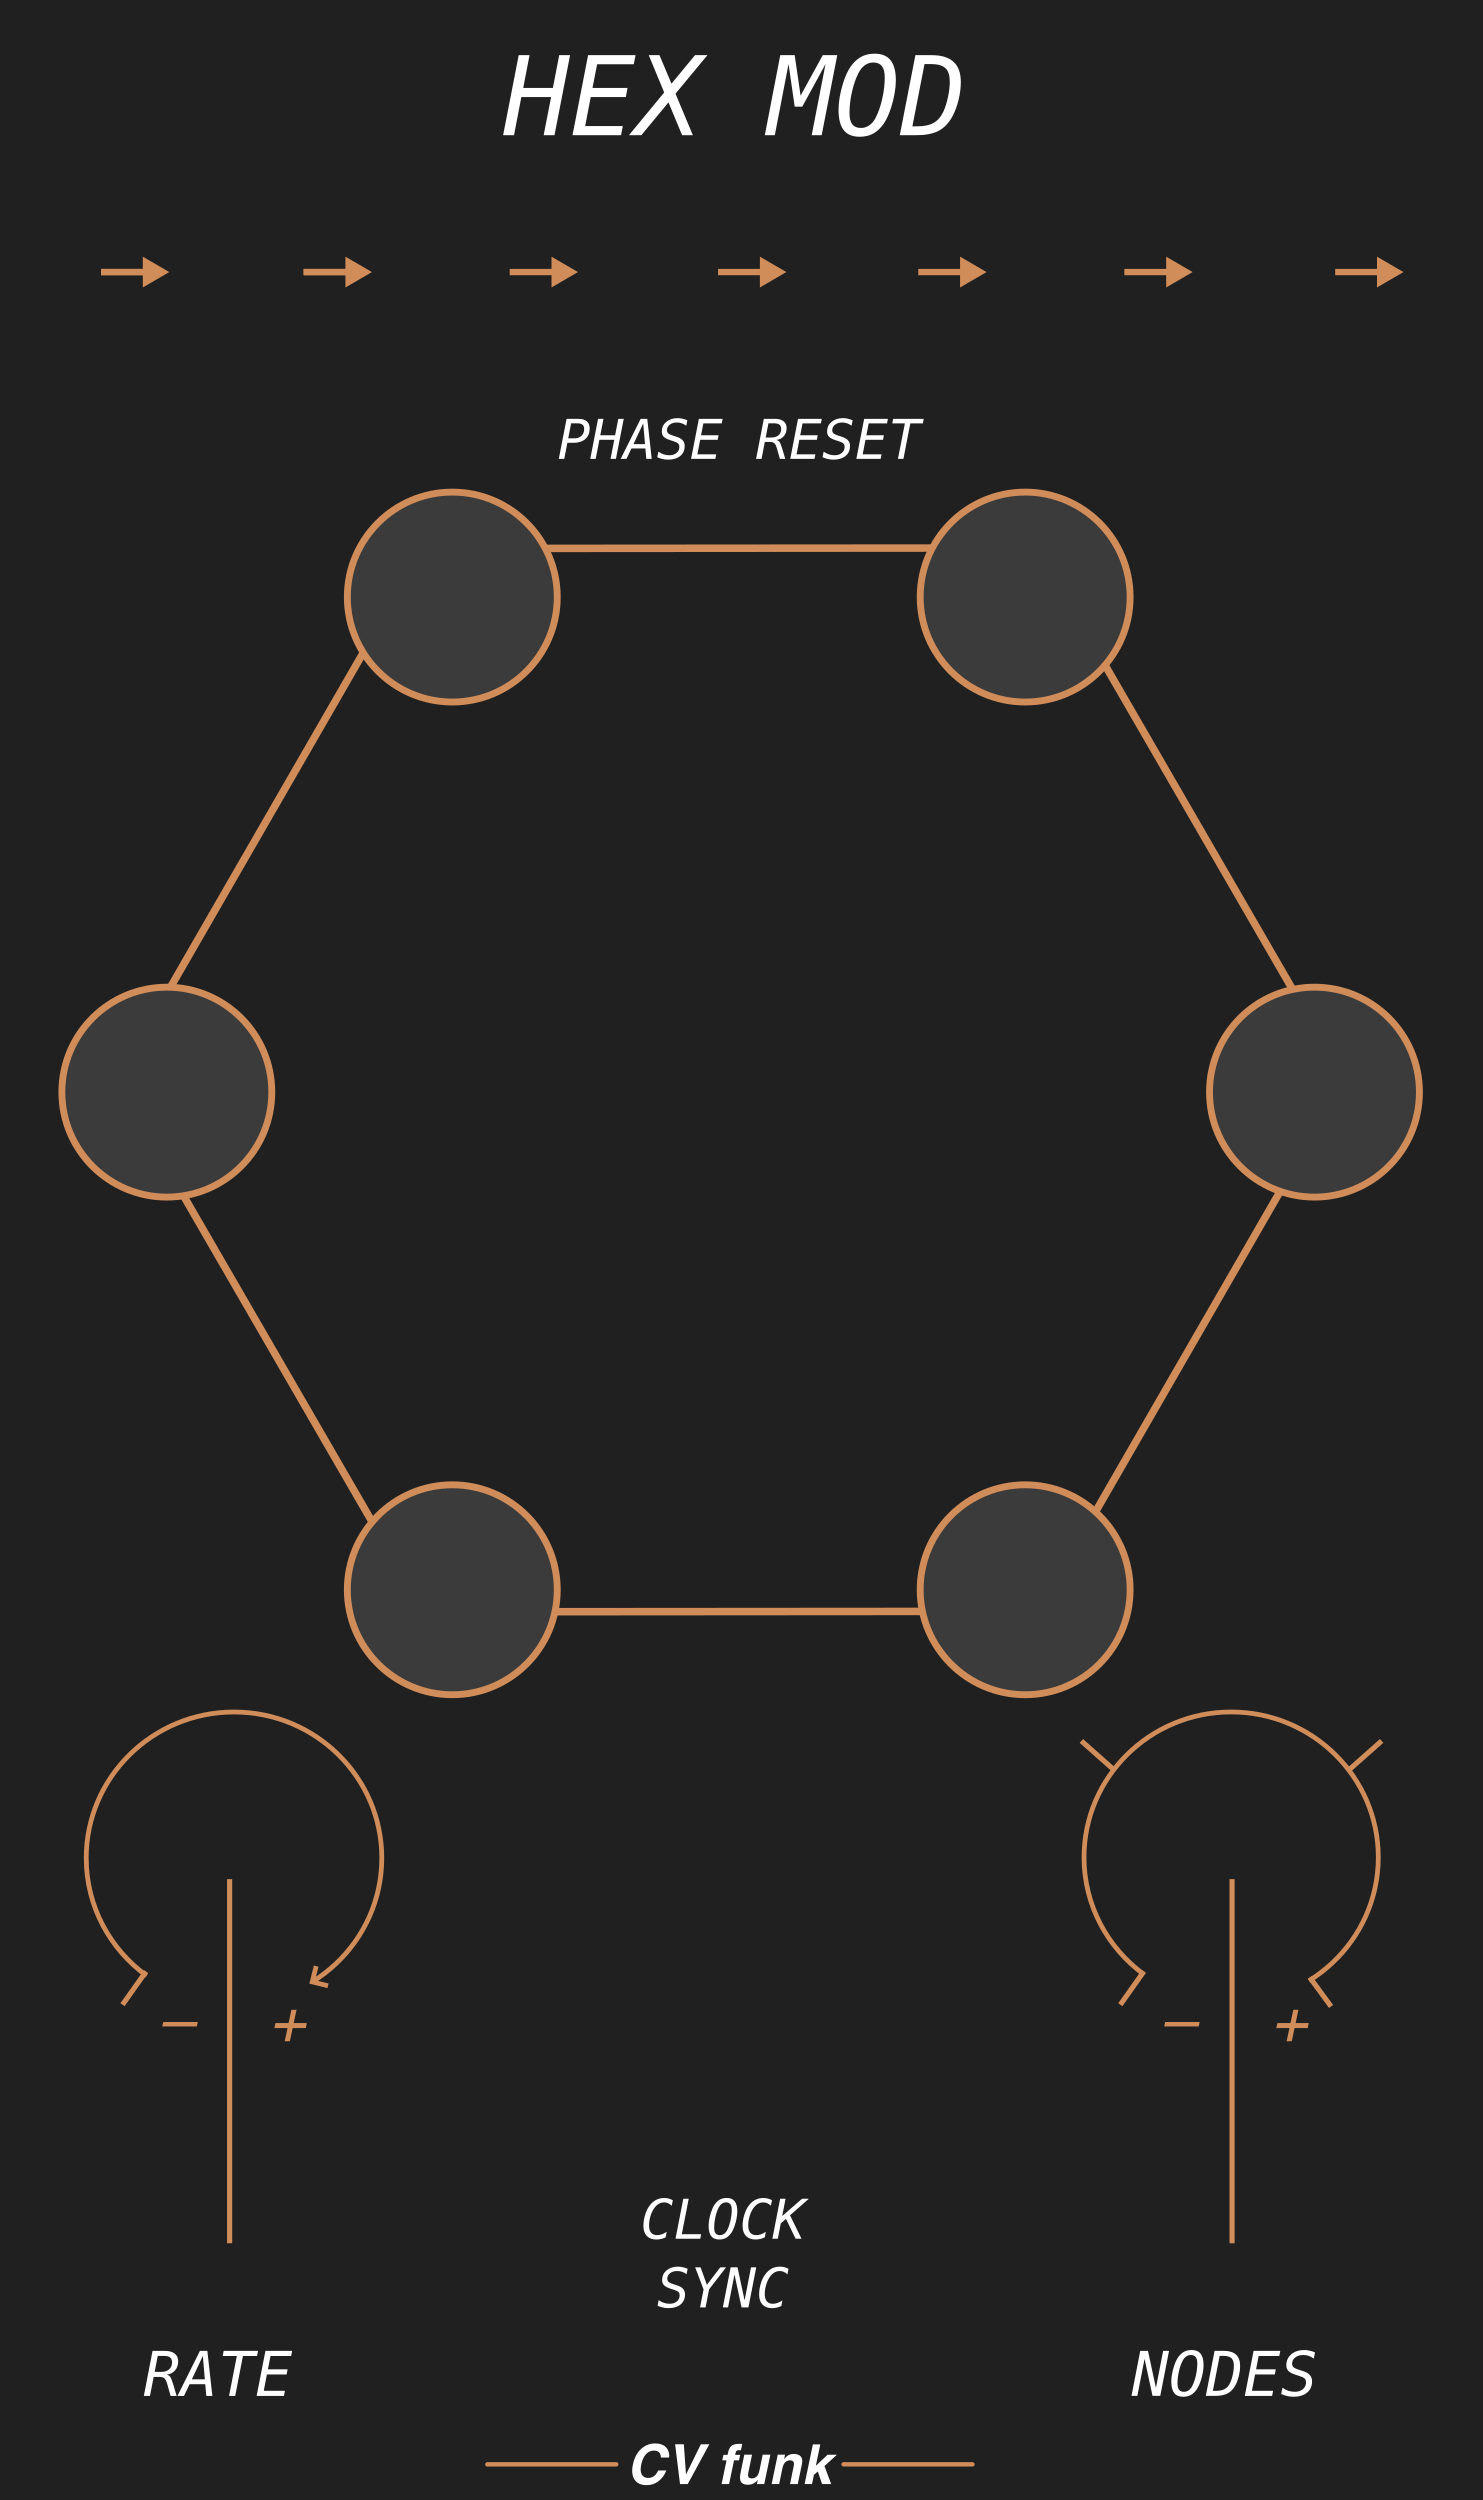
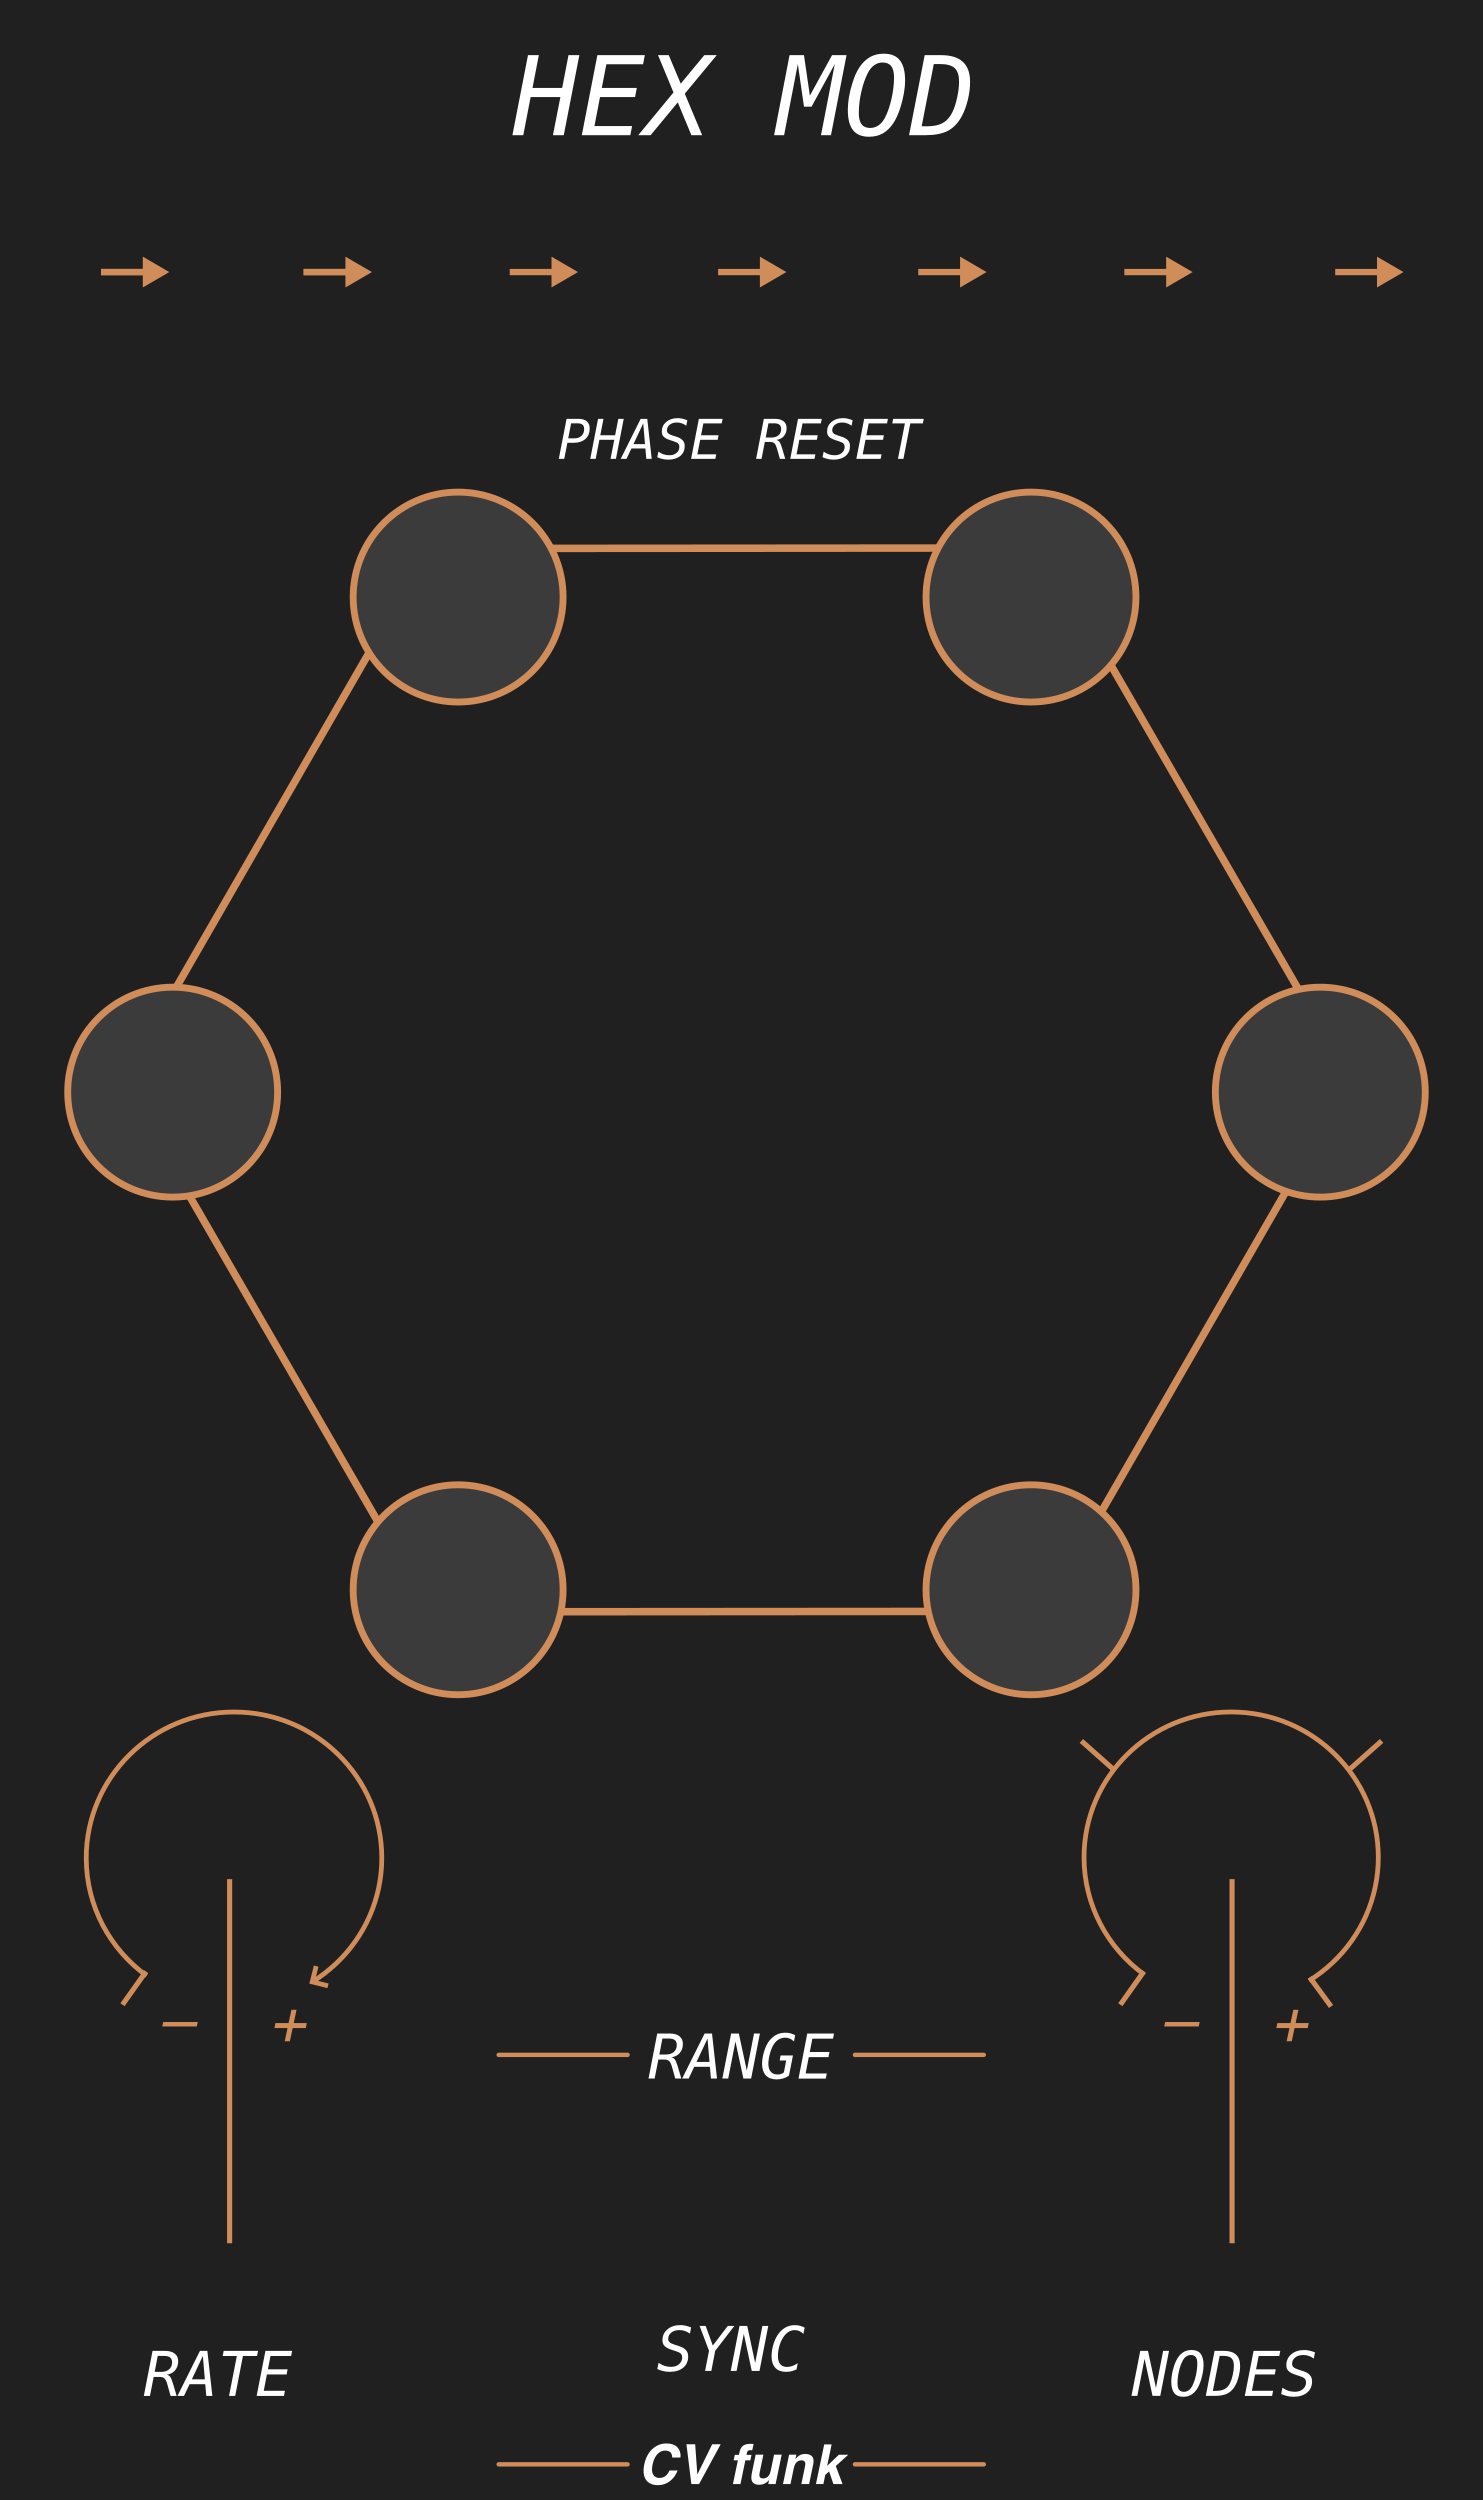
<svg xmlns="http://www.w3.org/2000/svg" width="76.2mm" height="128.5mm" viewBox="0 0 76.2 128.5" version="1.1" id="svg8" xml:space="preserve">
  <defs id="defs2" />
  <g id="g1">
    <rect id="rect1" x="-0.167" y="-0.389" width="77.002" height="129.943" style="clip-rule:evenodd;display:inline;fill:#202020;fill-rule:evenodd;stroke-width:0.433;stroke-linejoin:round;stroke-miterlimit:1.5" />
-     <path id="path128" d="m 34.332,125.934 c 0.06,0.127 0.079,0.254 0.058,0.382 h -0.419 c -0.006,-0.098 -0.026,-0.172 -0.058,-0.222 -0.057,-0.089 -0.161,-0.134 -0.311,-0.134 -0.152,0 -0.286,0.063 -0.4,0.188 -0.114,0.125 -0.195,0.303 -0.243,0.532 -0.048,0.23 -0.038,0.401 0.032,0.516 0.069,0.114 0.175,0.171 0.318,0.171 0.147,0 0.27,-0.049 0.368,-0.147 0.054,-0.052 0.105,-0.132 0.155,-0.237 h 0.415 c -0.083,0.223 -0.213,0.405 -0.391,0.545 -0.178,0.139 -0.384,0.209 -0.618,0.209 -0.289,0 -0.496,-0.094 -0.622,-0.283 -0.125,-0.19 -0.153,-0.45 -0.084,-0.781 0.074,-0.357 0.225,-0.633 0.453,-0.826 0.199,-0.168 0.424,-0.253 0.676,-0.253 0.338,0 0.561,0.113 0.67,0.339 z" style="clip-rule:evenodd;fill:#ffffff;fill-rule:nonzero;stroke-width:0.356;stroke-linejoin:round;stroke-miterlimit:1.5" />
-     <path id="path129" d="m 35.26,127.189 0.764,-1.554 h 0.436 l -1.111,2.047 h -0.396 l -0.252,-2.047 h 0.448 z" style="clip-rule:evenodd;fill:#ffffff;fill-rule:nonzero;stroke-width:0.356;stroke-linejoin:round;stroke-miterlimit:1.5" />
-     <path id="path130" d="m 38.043,126.181 -0.059,0.279 h -0.254 l -0.254,1.22 h -0.386 l 0.254,-1.22 H 37.127 l 0.058,-0.279 h 0.213 l 0.02,-0.097 c 0.034,-0.162 0.084,-0.274 0.15,-0.335 0.076,-0.09 0.22,-0.136 0.436,-0.136 0.025,0 0.047,7.1e-4 0.066,0.002 0.02,0.001 0.047,0.004 0.081,0.006 l -0.068,0.323 c -0.021,-0.003 -0.057,-0.005 -0.108,-0.006 -0.051,-10e-4 -0.089,0.01 -0.114,0.035 -0.025,0.025 -0.04,0.052 -0.046,0.081 -0.006,0.03 -0.015,0.072 -0.027,0.128 z" style="clip-rule:evenodd;fill:#ffffff;fill-rule:nonzero;stroke-width:0.356;stroke-linejoin:round;stroke-miterlimit:1.5" />
-     <path id="path131" d="m 38.95,127.468 c -0.004,0.005 -0.016,0.018 -0.036,0.042 -0.019,0.023 -0.04,0.043 -0.064,0.061 -0.073,0.056 -0.14,0.093 -0.201,0.114 -0.061,0.02 -0.13,0.031 -0.206,0.031 -0.219,0 -0.351,-0.08 -0.393,-0.241 -0.024,-0.089 -0.017,-0.22 0.019,-0.393 l 0.189,-0.913 h 0.397 l -0.189,0.913 c -0.018,0.086 -0.022,0.151 -0.011,0.194 0.019,0.077 0.081,0.115 0.184,0.115 0.133,0 0.235,-0.055 0.307,-0.164 0.038,-0.059 0.067,-0.137 0.087,-0.234 l 0.171,-0.824 h 0.393 l -0.315,1.513 h -0.377 z" style="clip-rule:evenodd;fill:#ffffff;fill-rule:nonzero;stroke-width:0.356;stroke-linejoin:round;stroke-miterlimit:1.5" />
-     <path id="path132" d="m 40.796,126.761 c 0.017,-0.08 0.02,-0.141 0.007,-0.183 -0.022,-0.078 -0.086,-0.117 -0.193,-0.117 -0.132,0 -0.234,0.057 -0.306,0.171 -0.038,0.06 -0.067,0.137 -0.086,0.231 l -0.17,0.819 h -0.386 l 0.314,-1.511 h 0.375 l -0.046,0.221 c 0.066,-0.077 0.125,-0.134 0.177,-0.168 0.092,-0.061 0.2,-0.091 0.322,-0.091 0.154,0 0.27,0.041 0.351,0.123 0.08,0.082 0.101,0.218 0.062,0.407 l -0.212,1.019 h -0.398 z" style="clip-rule:evenodd;fill:#ffffff;fill-rule:nonzero;stroke-width:0.356;stroke-linejoin:round;stroke-miterlimit:1.5" />
-     <path id="path133" d="m 41.836,127.205 -0.098,0.476 h -0.381 l 0.425,-2.04 h 0.381 l -0.23,1.103 0.602,-0.57 h 0.481 l -0.64,0.58 0.347,0.927 h -0.468 l -0.22,-0.647 z" style="clip-rule:evenodd;fill:#ffffff;fill-rule:nonzero;stroke-width:0.356;stroke-linejoin:round;stroke-miterlimit:1.5" />
-     <path id="path134" d="m 25.051,126.667 h 6.622" style="clip-rule:evenodd;fill:none;fill-rule:evenodd;stroke:#d08c59;stroke-width:0.228px;stroke-linecap:round;stroke-linejoin:round;stroke-miterlimit:1.5" />
-     <path id="path135" d="m 43.361,126.667 h 6.622" style="clip-rule:evenodd;fill:none;fill-rule:evenodd;stroke:#d08c59;stroke-width:0.228px;stroke-linecap:round;stroke-linejoin:round;stroke-miterlimit:1.5" />
-     <path style="font-style:italic;font-size:5.644px;font-family:Menlo;-inkscape-font-specification:'Menlo Italic';fill:#ffffff;stroke:none;stroke-width:0.353" d="m 26.662,2.834 h 0.557 l -0.325,1.687 h 1.524 l 0.325,-1.687 h 0.559 L 28.5,6.949 H 27.944 L 28.327,4.989 H 26.797 L 26.42,6.949 H 25.86 Z m 3.566,0 h 2.439 l -0.091,0.469 H 30.692 l -0.237,1.218 h 1.8 l -0.088,0.469 H 30.364 L 30.077,6.48 h 1.935 l -0.091,0.469 h -2.494 z m 3.117,0 h 0.551 l 0.617,1.466 1.213,-1.466 h 0.637 l -1.643,1.982 0.893,2.133 H 35.06 L 34.36,5.262 32.965,6.949 h -0.637 l 1.811,-2.197 z m 6.761,0 h 0.741 l 0.303,2.084 1.141,-2.084 h 0.744 L 42.234,6.949 h -0.513 L 42.432,3.292 41.236,5.483 H 40.848 L 40.531,3.292 39.825,6.949 h -0.513 z m 4.151,3.743 q 0.234,0 0.433,-0.141 0.198,-0.141 0.328,-0.402 0.204,-0.4 0.331,-0.967 0.127,-0.568 0.127,-1.091 0,-0.391 -0.146,-0.576 -0.143,-0.187 -0.446,-0.187 -0.234,0 -0.43,0.141 Q 44.257,3.493 44.127,3.755 43.918,4.16 43.791,4.722 43.664,5.284 43.664,5.808 q 0,0.394 0.143,0.582 0.146,0.187 0.449,0.187 z m 1.789,-2.439 q 0,0.303 -0.063,0.659 -0.061,0.356 -0.179,0.73 -0.08,0.254 -0.174,0.455 -0.091,0.201 -0.198,0.364 -0.243,0.35 -0.543,0.518 -0.3,0.165 -0.7,0.165 -0.554,0 -0.821,-0.339 -0.267,-0.339 -0.267,-1.045 0,-0.306 0.058,-0.656 0.061,-0.353 0.179,-0.728 0.08,-0.254 0.171,-0.455 0.094,-0.201 0.201,-0.364 0.243,-0.35 0.543,-0.515 0.3,-0.168 0.7,-0.168 0.557,0 0.824,0.339 0.27,0.336 0.27,1.039 z m 1.119,2.354 q 0.51,0 0.819,-0.171 0.309,-0.174 0.496,-0.562 0.149,-0.317 0.243,-0.755 0.096,-0.441 0.096,-0.808 0,-0.485 -0.226,-0.695 Q 48.366,3.292 47.834,3.292 h -0.314 l -0.623,3.2 z m 0.722,-3.657 q 0.752,0 1.124,0.342 0.375,0.342 0.375,1.036 0,0.446 -0.116,0.921 -0.116,0.474 -0.311,0.841 -0.287,0.526 -0.717,0.752 -0.427,0.223 -1.158,0.223 h -0.835 l 0.802,-4.115 z" id="text1" aria-label="HEX MOD" />
-     <path style="opacity:1;fill:#000000;fill-opacity:0;stroke:#d08c59;stroke-width:0.353;stroke-opacity:1" id="path1" d="M 17.109,1.711 31.49,26.665 17.069,51.596 -11.732,51.573 -26.113,26.619 -11.692,1.688 Z" transform="matrix(1.095652,0,0,-1.095652,34.61349,84.69747)" />
+     <path id="path128" d="m 34.915,125.934 c 0.06,0.127 0.079,0.254 0.058,0.382 h -0.419 c -0.006,-0.098 -0.026,-0.172 -0.058,-0.222 -0.057,-0.089 -0.161,-0.134 -0.311,-0.134 -0.152,0 -0.286,0.063 -0.4,0.188 -0.114,0.125 -0.195,0.303 -0.243,0.532 -0.048,0.23 -0.038,0.401 0.032,0.516 0.069,0.114 0.175,0.171 0.318,0.171 0.147,0 0.27,-0.049 0.368,-0.147 0.054,-0.052 0.105,-0.132 0.155,-0.237 h 0.415 c -0.083,0.223 -0.213,0.405 -0.391,0.545 -0.178,0.139 -0.384,0.209 -0.618,0.209 -0.289,0 -0.496,-0.094 -0.622,-0.283 -0.125,-0.19 -0.153,-0.45 -0.084,-0.781 0.074,-0.357 0.225,-0.633 0.453,-0.826 0.199,-0.168 0.424,-0.253 0.676,-0.253 0.338,0 0.561,0.113 0.67,0.339 z" style="clip-rule:evenodd;fill:#ffffff;fill-rule:nonzero;stroke-width:0.356;stroke-linejoin:round;stroke-miterlimit:1.5" />
+     <path id="path129" d="m 35.843,127.189 0.764,-1.554 h 0.436 l -1.111,2.047 h -0.396 l -0.252,-2.047 h 0.448 z" style="clip-rule:evenodd;fill:#ffffff;fill-rule:nonzero;stroke-width:0.356;stroke-linejoin:round;stroke-miterlimit:1.5" />
+     <path id="path130" d="m 38.626,126.181 -0.059,0.279 h -0.254 l -0.254,1.22 h -0.386 l 0.254,-1.22 h -0.217 l 0.058,-0.279 h 0.213 l 0.02,-0.097 c 0.034,-0.162 0.084,-0.274 0.15,-0.335 0.076,-0.09 0.22,-0.136 0.436,-0.136 0.025,0 0.047,7.1e-4 0.066,0.002 0.02,0.001 0.047,0.004 0.081,0.006 l -0.068,0.323 c -0.021,-0.003 -0.057,-0.005 -0.108,-0.006 -0.051,-10e-4 -0.089,0.01 -0.114,0.035 -0.025,0.025 -0.04,0.052 -0.046,0.081 -0.006,0.03 -0.015,0.072 -0.027,0.128 z" style="clip-rule:evenodd;fill:#ffffff;fill-rule:nonzero;stroke-width:0.356;stroke-linejoin:round;stroke-miterlimit:1.5" />
+     <path id="path131" d="m 39.533,127.468 c -0.004,0.005 -0.016,0.018 -0.036,0.042 -0.019,0.023 -0.04,0.043 -0.064,0.061 -0.073,0.056 -0.14,0.093 -0.201,0.114 -0.061,0.02 -0.13,0.031 -0.206,0.031 -0.219,0 -0.351,-0.08 -0.393,-0.241 -0.024,-0.089 -0.017,-0.22 0.019,-0.393 l 0.189,-0.913 h 0.397 l -0.189,0.913 c -0.018,0.086 -0.022,0.151 -0.011,0.194 0.019,0.077 0.081,0.115 0.184,0.115 0.133,0 0.235,-0.055 0.307,-0.164 0.038,-0.059 0.067,-0.137 0.087,-0.234 l 0.171,-0.824 h 0.393 l -0.315,1.513 h -0.377 z" style="clip-rule:evenodd;fill:#ffffff;fill-rule:nonzero;stroke-width:0.356;stroke-linejoin:round;stroke-miterlimit:1.5" />
+     <path id="path132" d="m 41.379,126.761 c 0.017,-0.08 0.02,-0.141 0.007,-0.183 -0.022,-0.078 -0.086,-0.117 -0.193,-0.117 -0.132,0 -0.234,0.057 -0.306,0.171 -0.038,0.06 -0.067,0.137 -0.086,0.231 l -0.17,0.819 h -0.386 l 0.314,-1.511 h 0.375 l -0.046,0.221 c 0.066,-0.077 0.125,-0.134 0.177,-0.168 0.092,-0.061 0.2,-0.091 0.322,-0.091 0.154,0 0.27,0.041 0.351,0.123 0.08,0.082 0.101,0.218 0.062,0.407 l -0.212,1.019 h -0.398 z" style="clip-rule:evenodd;fill:#ffffff;fill-rule:nonzero;stroke-width:0.356;stroke-linejoin:round;stroke-miterlimit:1.5" />
+     <path id="path133" d="m 42.419,127.205 -0.098,0.476 h -0.381 l 0.425,-2.04 h 0.381 l -0.23,1.103 0.602,-0.57 h 0.481 l -0.64,0.58 0.347,0.927 H 42.837 l -0.22,-0.647 z" style="clip-rule:evenodd;fill:#ffffff;fill-rule:nonzero;stroke-width:0.356;stroke-linejoin:round;stroke-miterlimit:1.5" />
+     <path id="path134" d="m 25.634,126.667 h 6.622" style="clip-rule:evenodd;fill:none;fill-rule:evenodd;stroke:#d08c59;stroke-width:0.228px;stroke-linecap:round;stroke-linejoin:round;stroke-miterlimit:1.5" />
+     <path id="path135" d="m 43.944,126.667 h 6.622" style="clip-rule:evenodd;fill:none;fill-rule:evenodd;stroke:#d08c59;stroke-width:0.228px;stroke-linecap:round;stroke-linejoin:round;stroke-miterlimit:1.5" />
+     <path style="font-style:italic;font-size:5.644px;font-family:Menlo;-inkscape-font-specification:'Menlo Italic';fill:#ffffff;stroke:none;stroke-width:0.353" d="m 27.139,2.834 h 0.557 L 27.371,4.521 H 28.895 L 29.22,2.834 H 29.779 L 28.977,6.949 H 28.421 L 28.804,4.989 H 27.274 L 26.897,6.949 h -0.559 z m 3.566,0 h 2.439 l -0.091,0.469 H 31.168 L 30.931,4.521 h 1.8 l -0.088,0.469 h -1.802 l -0.287,1.491 h 1.935 l -0.091,0.469 h -2.494 z m 3.117,0 h 0.551 l 0.617,1.466 1.213,-1.466 h 0.637 L 35.198,4.816 36.091,6.949 H 35.537 L 34.837,5.262 33.442,6.949 H 32.806 l 1.811,-2.197 z m 6.761,0 h 0.741 l 0.303,2.084 1.141,-2.084 h 0.744 L 42.711,6.949 h -0.513 L 42.909,3.292 41.713,5.483 H 41.325 L 41.008,3.292 40.302,6.949 h -0.513 z m 4.151,3.743 q 0.234,0 0.433,-0.141 0.198,-0.141 0.328,-0.402 0.204,-0.4 0.331,-0.967 0.127,-0.568 0.127,-1.091 0,-0.391 -0.146,-0.576 -0.143,-0.187 -0.446,-0.187 -0.234,0 -0.43,0.141 -0.196,0.141 -0.325,0.402 -0.209,0.405 -0.336,0.967 -0.127,0.562 -0.127,1.086 0,0.394 0.143,0.582 0.146,0.187 0.449,0.187 z m 1.789,-2.439 q 0,0.303 -0.063,0.659 -0.061,0.356 -0.179,0.73 -0.08,0.254 -0.174,0.455 -0.091,0.201 -0.198,0.364 -0.243,0.35 -0.543,0.518 -0.3,0.165 -0.7,0.165 -0.554,0 -0.821,-0.339 -0.267,-0.339 -0.267,-1.045 0,-0.306 0.058,-0.656 0.061,-0.353 0.179,-0.728 Q 43.893,4.008 43.984,3.807 44.078,3.606 44.185,3.443 44.428,3.093 44.728,2.928 45.029,2.76 45.428,2.76 q 0.557,0 0.824,0.339 0.27,0.336 0.27,1.039 z m 1.119,2.354 q 0.51,0 0.819,-0.171 0.309,-0.174 0.496,-0.562 0.149,-0.317 0.243,-0.755 0.096,-0.441 0.096,-0.808 0,-0.485 -0.226,-0.695 -0.226,-0.209 -0.758,-0.209 H 47.997 L 47.374,6.491 Z M 48.364,2.834 q 0.752,0 1.124,0.342 0.375,0.342 0.375,1.036 0,0.446 -0.116,0.921 -0.116,0.474 -0.311,0.841 -0.287,0.526 -0.717,0.752 -0.427,0.223 -1.158,0.223 h -0.835 L 47.529,2.834 Z" id="text1" aria-label="HEX MOD" />
+     <path style="opacity:1;fill:#000000;fill-opacity:0;stroke:#d08c59;stroke-width:0.353;stroke-opacity:1" id="path1" d="M 17.109,1.711 31.49,26.665 17.069,51.596 -11.732,51.573 -26.113,26.619 -11.692,1.688 Z" transform="matrix(1.095652,0,0,-1.095652,34.9134,84.69747)" />
    <path d="m 17.755,13.192 1.362,0.792 -1.362,0.792 z" style="clip-rule:evenodd;fill:#d08c59;fill-rule:evenodd;stroke-width:0.326;stroke-linecap:square;stroke-linejoin:round;stroke-miterlimit:1.5" id="path46" />
    <path d="m 15.769,13.984 h 2.258" style="clip-rule:evenodd;fill:none;fill-rule:evenodd;stroke:#d08c59;stroke-width:0.326px;stroke-linecap:square;stroke-linejoin:miter;stroke-miterlimit:1.5" id="path47" />
    <path d="m 28.347,13.192 1.362,0.792 -1.362,0.792 z" style="clip-rule:evenodd;fill:#d08c59;fill-rule:evenodd;stroke-width:0.326;stroke-linecap:square;stroke-linejoin:round;stroke-miterlimit:1.5" id="path48" />
    <path d="m 26.362,13.984 h 2.258" style="clip-rule:evenodd;fill:none;fill-rule:evenodd;stroke:#d08c59;stroke-width:0.326px;stroke-linecap:square;stroke-linejoin:miter;stroke-miterlimit:1.5" id="path49" />
    <path d="m 39.058,13.192 1.362,0.792 -1.362,0.792 z" style="clip-rule:evenodd;fill:#d08c59;fill-rule:evenodd;stroke-width:0.326;stroke-linecap:square;stroke-linejoin:round;stroke-miterlimit:1.5" id="path50" />
    <path d="m 37.072,13.984 h 2.258" style="clip-rule:evenodd;fill:none;fill-rule:evenodd;stroke:#d08c59;stroke-width:0.326px;stroke-linecap:square;stroke-linejoin:miter;stroke-miterlimit:1.5" id="path51" />
    <path d="m 49.348,13.192 1.362,0.792 -1.362,0.792 z" style="clip-rule:evenodd;fill:#d08c59;fill-rule:evenodd;stroke-width:0.326;stroke-linecap:square;stroke-linejoin:round;stroke-miterlimit:1.5" id="path52" />
    <path d="m 47.362,13.984 h 2.258" style="clip-rule:evenodd;fill:none;fill-rule:evenodd;stroke:#d08c59;stroke-width:0.326px;stroke-linecap:square;stroke-linejoin:miter;stroke-miterlimit:1.5" id="path53" />
    <path d="m 59.94,13.192 1.362,0.792 -1.362,0.792 z" style="clip-rule:evenodd;fill:#d08c59;fill-rule:evenodd;stroke-width:0.326;stroke-linecap:square;stroke-linejoin:round;stroke-miterlimit:1.5" id="path54" />
    <path d="m 57.955,13.984 h 2.258" style="clip-rule:evenodd;fill:none;fill-rule:evenodd;stroke:#d08c59;stroke-width:0.326px;stroke-linecap:square;stroke-linejoin:miter;stroke-miterlimit:1.5" id="path55" />
-     <circle cx="23.248" cy="30.689" r="5.395" style="clip-rule:evenodd;opacity:1;fill:#3b3b3b;fill-rule:evenodd;stroke:#d08c59;stroke-width:0.353;stroke-linecap:round;stroke-linejoin:round;stroke-miterlimit:1.5;stroke-dasharray:none" id="circle61" />
-     <circle cx="52.693" cy="30.689" r="5.395" style="clip-rule:evenodd;opacity:1;fill:#3b3b3b;fill-rule:evenodd;stroke:#d08c59;stroke-width:0.353;stroke-linecap:round;stroke-linejoin:round;stroke-miterlimit:1.5;stroke-dasharray:none" id="circle3" />
-     <circle cx="23.248" cy="81.714" r="5.395" style="clip-rule:evenodd;opacity:1;fill:#3b3b3b;fill-rule:evenodd;stroke:#d08c59;stroke-width:0.353;stroke-linecap:round;stroke-linejoin:round;stroke-miterlimit:1.5;stroke-dasharray:none" id="circle4" />
-     <circle cx="52.693" cy="81.714" r="5.395" style="clip-rule:evenodd;opacity:1;fill:#3b3b3b;fill-rule:evenodd;stroke:#d08c59;stroke-width:0.353;stroke-linecap:round;stroke-linejoin:round;stroke-miterlimit:1.5;stroke-dasharray:none" id="circle5" />
+     <circle cx="23.548" cy="30.689" r="5.395" style="clip-rule:evenodd;opacity:1;fill:#3b3b3b;fill-rule:evenodd;stroke:#d08c59;stroke-width:0.353;stroke-linecap:round;stroke-linejoin:round;stroke-miterlimit:1.5;stroke-dasharray:none" id="circle61" />
+     <circle cx="52.993" cy="30.689" r="5.395" style="clip-rule:evenodd;opacity:1;fill:#3b3b3b;fill-rule:evenodd;stroke:#d08c59;stroke-width:0.353;stroke-linecap:round;stroke-linejoin:round;stroke-miterlimit:1.5;stroke-dasharray:none" id="circle3" />
+     <circle cx="23.548" cy="81.714" r="5.395" style="clip-rule:evenodd;opacity:1;fill:#3b3b3b;fill-rule:evenodd;stroke:#d08c59;stroke-width:0.353;stroke-linecap:round;stroke-linejoin:round;stroke-miterlimit:1.5;stroke-dasharray:none" id="circle4" />
+     <circle cx="52.993" cy="81.714" r="5.395" style="clip-rule:evenodd;opacity:1;fill:#3b3b3b;fill-rule:evenodd;stroke:#d08c59;stroke-width:0.353;stroke-linecap:round;stroke-linejoin:round;stroke-miterlimit:1.5;stroke-dasharray:none" id="circle5" />
    <path style="font-style:italic;font-size:3.175px;font-family:Menlo;-inkscape-font-specification:'Menlo Italic';fill:#ffffff;stroke-width:0.353" d="m 58.609,120.834 h 0.397 l 0.409,1.905 0.371,-1.905 h 0.302 l -0.451,2.315 h -0.397 l -0.409,-1.905 -0.372,1.905 h -0.301 z m 2.248,2.105 q 0.132,0 0.243,-0.079 0.112,-0.079 0.184,-0.226 0.115,-0.225 0.186,-0.544 0.071,-0.319 0.071,-0.614 0,-0.22 -0.082,-0.324 -0.081,-0.105 -0.251,-0.105 -0.132,0 -0.242,0.079 -0.11,0.079 -0.183,0.226 -0.118,0.228 -0.189,0.544 -0.071,0.316 -0.071,0.611 0,0.222 0.081,0.327 0.082,0.105 0.253,0.105 z m 1.006,-1.372 q 0,0.171 -0.036,0.371 -0.034,0.2 -0.101,0.411 -0.045,0.143 -0.098,0.256 -0.051,0.113 -0.112,0.205 -0.136,0.197 -0.305,0.291 -0.169,0.093 -0.394,0.093 -0.312,0 -0.462,-0.191 -0.15,-0.191 -0.15,-0.588 0,-0.172 0.033,-0.369 0.034,-0.198 0.101,-0.409 0.045,-0.143 0.096,-0.256 0.053,-0.113 0.113,-0.205 0.136,-0.197 0.305,-0.29 0.169,-0.095 0.394,-0.095 0.313,0 0.464,0.191 0.152,0.189 0.152,0.584 z m 0.629,1.324 q 0.287,0 0.46,-0.096 0.174,-0.098 0.279,-0.316 0.084,-0.178 0.136,-0.425 0.054,-0.248 0.054,-0.454 0,-0.273 -0.127,-0.391 -0.127,-0.118 -0.426,-0.118 h -0.177 l -0.35,1.8 z m 0.406,-2.057 q 0.423,0 0.633,0.192 0.211,0.192 0.211,0.583 0,0.251 -0.065,0.518 -0.065,0.267 -0.175,0.473 -0.161,0.296 -0.403,0.423 -0.24,0.126 -0.651,0.126 h -0.47 l 0.451,-2.315 z m 1.536,0 h 1.372 l -0.051,0.264 h -1.06 l -0.133,0.685 h 1.012 l -0.05,0.264 h -1.014 l -0.161,0.839 h 1.088 l -0.051,0.264 h -1.403 z m 3.156,0.079 -0.06,0.318 q -0.126,-0.091 -0.26,-0.138 -0.135,-0.046 -0.279,-0.046 -0.256,0 -0.417,0.127 -0.161,0.127 -0.161,0.324 0,0.11 0.076,0.178 0.076,0.068 0.276,0.13 l 0.188,0.06 q 0.253,0.077 0.369,0.208 0.118,0.129 0.118,0.329 0,0.364 -0.257,0.578 -0.257,0.212 -0.702,0.212 -0.161,0 -0.318,-0.036 -0.155,-0.034 -0.31,-0.104 l 0.064,-0.324 q 0.152,0.107 0.307,0.158 0.157,0.051 0.33,0.051 0.256,0 0.415,-0.136 0.16,-0.136 0.16,-0.346 0,-0.127 -0.068,-0.197 -0.068,-0.07 -0.274,-0.133 l -0.157,-0.051 q -0.285,-0.09 -0.4,-0.203 -0.113,-0.115 -0.113,-0.302 0,-0.343 0.256,-0.56 0.256,-0.219 0.668,-0.219 0.124,0 0.264,0.031 0.141,0.031 0.288,0.09 z" id="text10" aria-label="NODES" />
    <path style="font-style:italic;font-size:3.175px;font-family:Menlo;-inkscape-font-specification:'Menlo Italic';fill:#ffffff;stroke-width:0.353" d="m 8.562,122.057 q 0.112,0.022 0.178,0.104 0.068,0.082 0.152,0.357 l 0.188,0.633 h -0.312 l -0.164,-0.584 q -0.068,-0.242 -0.153,-0.318 -0.084,-0.076 -0.254,-0.076 h -0.298 l -0.191,0.978 h -0.315 l 0.448,-2.315 h 0.645 q 0.321,0 0.496,0.14 0.177,0.138 0.177,0.391 0,0.284 -0.161,0.47 -0.16,0.186 -0.436,0.222 z m -0.454,-0.964 -0.158,0.822 h 0.34 q 0.253,0 0.403,-0.132 0.152,-0.133 0.152,-0.353 0,-0.174 -0.098,-0.254 -0.098,-0.082 -0.309,-0.082 z m 2.318,0.003 -0.564,1.2 h 0.667 z m -0.149,-0.26 h 0.381 l 0.257,2.315 h -0.312 l -0.054,-0.603 H 9.743 l -0.285,0.603 h -0.336 z m 1.22,0 h 1.767 l -0.051,0.264 h -0.727 l -0.397,2.051 h -0.316 l 0.4,-2.051 h -0.727 z m 2.146,0 h 1.372 l -0.051,0.264 H 13.903 l -0.133,0.685 h 1.012 l -0.05,0.264 h -1.014 l -0.161,0.839 h 1.088 l -0.051,0.264 h -1.403 z" id="text9" aria-label="RATE" />
-     <circle cx="8.575" cy="56.136" r="5.395" style="clip-rule:evenodd;opacity:1;fill:#3b3b3b;fill-rule:evenodd;stroke:#d08c59;stroke-width:0.353;stroke-linecap:round;stroke-linejoin:round;stroke-miterlimit:1.5;stroke-dasharray:none" id="circle6" />
-     <circle cx="67.564" cy="56.136" r="5.395" style="clip-rule:evenodd;opacity:1;fill:#3b3b3b;fill-rule:evenodd;stroke:#d08c59;stroke-width:0.353;stroke-linecap:round;stroke-linejoin:round;stroke-miterlimit:1.5;stroke-dasharray:none" id="circle7" />
+     <circle cx="8.875" cy="56.136" r="5.395" style="clip-rule:evenodd;opacity:1;fill:#3b3b3b;fill-rule:evenodd;stroke:#d08c59;stroke-width:0.353;stroke-linecap:round;stroke-linejoin:round;stroke-miterlimit:1.5;stroke-dasharray:none" id="circle6" />
+     <circle cx="67.864" cy="56.136" r="5.395" style="clip-rule:evenodd;opacity:1;fill:#3b3b3b;fill-rule:evenodd;stroke:#d08c59;stroke-width:0.353;stroke-linecap:round;stroke-linejoin:round;stroke-miterlimit:1.5;stroke-dasharray:none" id="circle7" />
    <g id="g7" transform="matrix(0.9999963,0,0,0.9999963,-6.602736,-3.308768)" style="stroke:#d08c59;stroke-opacity:1">
      <path id="path401" d="m 23.463,105.38 -0.811,-0.202 0.202,-0.812" style="clip-rule:evenodd;display:inline;fill:none;fill-rule:evenodd;stroke:#d08c59;stroke-width:0.246px;stroke-linecap:butt;stroke-linejoin:miter;stroke-miterlimit:10;stroke-opacity:1" />
      <path id="path411" d="m 14.138,104.862 c -1.882,-1.367 -3.103,-3.569 -3.103,-6.051 0,-4.142 3.403,-7.505 7.596,-7.505 4.192,0 7.596,3.363 7.596,7.505 0,2.135 -0.904,4.063 -2.355,5.43 -0.373,0.351 -0.781,0.666 -1.22,0.937" style="clip-rule:evenodd;display:inline;fill:none;fill-rule:evenodd;stroke:#d08c59;stroke-width:0.246px;stroke-linecap:butt;stroke-linejoin:round;stroke-miterlimit:1.5;stroke-opacity:1" />
      <path d="m 14.031,104.752 -1.056,1.491" style="clip-rule:evenodd;display:inline;fill:none;fill-rule:evenodd;stroke:#d08c59;stroke-width:0.264px;stroke-linecap:square;stroke-linejoin:round;stroke-miterlimit:1.5;stroke-opacity:1" id="path67" />
    </g>
    <g id="g9" transform="matrix(0.9999963,0,0,0.9999963,44.68497,-3.308768)">
      <path id="path7" d="m 23.463,105.38 -0.811,-0.202 0.202,-0.812" style="clip-rule:evenodd;display:none;fill:none;fill-rule:evenodd;stroke:#d08c59;stroke-width:0.246px;stroke-linecap:butt;stroke-linejoin:miter;stroke-miterlimit:10" />
      <path id="path8" d="m 14.124,104.802 c -1.873,-1.361 -3.09,-3.553 -3.09,-6.025 0,-4.124 3.389,-7.473 7.563,-7.473 4.174,0 7.563,3.348 7.563,7.473 0,2.126 -0.9,4.045 -2.344,5.407 -0.371,0.35 -0.778,0.663 -1.215,0.933" style="clip-rule:evenodd;display:inline;fill:none;fill-rule:evenodd;stroke:#d08c59;stroke-width:0.245px;stroke-linecap:butt;stroke-linejoin:round;stroke-miterlimit:1.5" />
      <path d="m 14.031,104.752 -1.056,1.491" style="clip-rule:evenodd;display:inline;fill:none;fill-rule:evenodd;stroke:#d08c59;stroke-width:0.264px;stroke-linecap:square;stroke-linejoin:round;stroke-miterlimit:1.5" id="path9" />
      <path d="m 10.996,92.881 1.5,1.331" style="clip-rule:evenodd;display:inline;fill:none;fill-rule:evenodd;stroke:#d08c59;stroke-width:0.264px;stroke-linecap:square;stroke-linejoin:round;stroke-miterlimit:1.5" id="path2" />
      <path d="m 26.231,92.881 -1.5,1.331" style="clip-rule:evenodd;display:inline;fill:none;fill-rule:evenodd;stroke:#d08c59;stroke-width:0.264px;stroke-linecap:square;stroke-linejoin:round;stroke-miterlimit:1.5" id="path3" />
      <path d="m 22.72,105.058 0.934,1.277" style="clip-rule:evenodd;display:inline;fill:none;fill-rule:evenodd;stroke:#d08c59;stroke-width:0.264px;stroke-linecap:square;stroke-linejoin:round;stroke-miterlimit:1.5" id="path4" />
    </g>
    <path d="M 11.803,96.721 V 115.172" style="clip-rule:evenodd;fill:none;fill-rule:evenodd;stroke:#d08c59;stroke-width:0.264px;stroke-linecap:square;stroke-linejoin:round;stroke-miterlimit:1.5" id="path66" />
    <path d="m 14.105,104.244 0.054,-0.26 h 0.674 l 0.145,-0.679 h 0.264 l -0.145,0.679 h 0.674 l -0.054,0.26 h -0.674 l -0.144,0.678 h -0.265 l 0.144,-0.678 z" style="clip-rule:evenodd;fill:#d08c59;fill-rule:nonzero;stroke-width:0.352;stroke-linecap:square;stroke-linejoin:round;stroke-miterlimit:1.5" id="path69" />
    <path d="m 8.391,103.932 h 1.775 l -0.05,0.227 H 8.342 Z" style="clip-rule:evenodd;fill:#d08c59;fill-rule:nonzero;stroke-width:0.352;stroke-linecap:square;stroke-linejoin:round;stroke-miterlimit:1.5" id="path70" />
    <path d="M 63.328,96.721 V 115.172" style="clip-rule:evenodd;fill:none;fill-rule:evenodd;stroke:#d08c59;stroke-width:0.264px;stroke-linecap:square;stroke-linejoin:round;stroke-miterlimit:1.5" id="path10" />
    <path d="m 65.603,104.244 0.054,-0.26 h 0.674 l 0.145,-0.679 h 0.264 l -0.145,0.679 h 0.674 l -0.054,0.26 h -0.674 l -0.144,0.678 h -0.265 l 0.144,-0.678 z" style="clip-rule:evenodd;fill:#d08c59;fill-rule:nonzero;stroke-width:0.352;stroke-linecap:square;stroke-linejoin:round;stroke-miterlimit:1.5" id="path11" />
    <path d="m 59.889,103.932 h 1.775 l -0.05,0.227 h -1.774 z" style="clip-rule:evenodd;fill:#d08c59;fill-rule:nonzero;stroke-width:0.352;stroke-linecap:square;stroke-linejoin:round;stroke-miterlimit:1.5" id="path12" />
    <path d="m 70.777,13.192 1.362,0.792 -1.362,0.792 z" style="clip-rule:evenodd;fill:#d08c59;fill-rule:evenodd;stroke-width:0.326;stroke-linecap:square;stroke-linejoin:round;stroke-miterlimit:1.5" id="path13" />
    <path d="m 68.792,13.984 h 2.258" style="clip-rule:evenodd;fill:none;fill-rule:evenodd;stroke:#d08c59;stroke-width:0.326px;stroke-linecap:square;stroke-linejoin:miter;stroke-miterlimit:1.5" id="path14" />
    <path d="m 15.769,13.984 h 2.258" style="clip-rule:evenodd;fill:none;fill-rule:evenodd;stroke:#d08c59;stroke-width:0.326px;stroke-linecap:square;stroke-linejoin:miter;stroke-miterlimit:1.5" id="path15" />
    <path d="m 7.34,13.192 1.362,0.792 -1.362,0.792 z" style="clip-rule:evenodd;fill:#d08c59;fill-rule:evenodd;stroke-width:0.326;stroke-linecap:square;stroke-linejoin:round;stroke-miterlimit:1.5" id="path16" />
    <path d="m 5.355,13.984 h 2.258" style="clip-rule:evenodd;fill:none;fill-rule:evenodd;stroke:#d08c59;stroke-width:0.326px;stroke-linecap:square;stroke-linejoin:miter;stroke-miterlimit:1.5" id="path17" />
    <path d="m 5.355,13.984 h 2.258" style="clip-rule:evenodd;fill:none;fill-rule:evenodd;stroke:#d08c59;stroke-width:0.326px;stroke-linecap:square;stroke-linejoin:miter;stroke-miterlimit:1.5" id="path18" />
    <path style="font-style:italic;font-size:2.822px;font-family:Menlo;-inkscape-font-specification:'Menlo Italic';text-align:end;text-anchor:end;fill:#ffffff;stroke-width:0.353;stroke-linejoin:round" d="m 29.356,21.758 -0.15,0.773 h 0.322 q 0.227,0 0.362,-0.131 0.136,-0.132 0.136,-0.351 0,-0.149 -0.085,-0.219 -0.085,-0.072 -0.265,-0.072 z m -0.234,-0.229 h 0.606 q 0.284,0 0.433,0.127 0.149,0.127 0.149,0.367 0,0.343 -0.22,0.54 -0.22,0.197 -0.606,0.197 h -0.321 l -0.161,0.827 h -0.28 z m 1.618,0 h 0.278 l -0.163,0.843 h 0.762 l 0.163,-0.843 h 0.28 l -0.401,2.057 h -0.278 l 0.192,-0.98 h -0.765 l -0.189,0.98 h -0.28 z m 2.322,0.232 -0.502,1.067 h 0.593 z m -0.132,-0.232 h 0.339 l 0.229,2.057 h -0.277 l -0.048,-0.536 h -0.717 l -0.254,0.536 h -0.299 z m 2.399,0.07 -0.054,0.282 q -0.112,-0.081 -0.232,-0.123 -0.12,-0.041 -0.248,-0.041 -0.227,0 -0.371,0.113 -0.143,0.113 -0.143,0.288 0,0.098 0.068,0.158 0.068,0.061 0.245,0.116 l 0.167,0.054 q 0.225,0.069 0.328,0.185 0.105,0.114 0.105,0.292 0,0.324 -0.229,0.514 -0.229,0.189 -0.624,0.189 -0.143,0 -0.282,-0.032 -0.138,-0.03 -0.276,-0.092 l 0.057,-0.288 q 0.135,0.095 0.273,0.141 0.139,0.045 0.294,0.045 0.227,0 0.369,-0.121 0.142,-0.121 0.142,-0.307 0,-0.113 -0.061,-0.175 -0.061,-0.062 -0.244,-0.119 l -0.139,-0.045 q -0.254,-0.08 -0.356,-0.181 -0.101,-0.102 -0.101,-0.269 0,-0.305 0.227,-0.497 0.227,-0.194 0.594,-0.194 0.11,0 0.234,0.028 0.125,0.028 0.256,0.08 z m 0.593,-0.07 h 1.22 l -0.045,0.234 H 36.153 l -0.119,0.609 h 0.9 l -0.044,0.234 h -0.901 l -0.143,0.746 h 0.967 l -0.045,0.234 h -1.247 z m 3.98,1.086 q 0.099,0.019 0.158,0.092 0.061,0.073 0.135,0.317 l 0.167,0.562 h -0.277 l -0.146,-0.52 q -0.061,-0.215 -0.136,-0.282 -0.074,-0.068 -0.226,-0.068 h -0.265 l -0.169,0.87 h -0.28 l 0.398,-2.057 h 0.573 q 0.285,0 0.441,0.124 0.157,0.123 0.157,0.347 0,0.252 -0.143,0.418 -0.142,0.165 -0.387,0.197 z m -0.404,-0.857 -0.141,0.73 h 0.302 q 0.225,0 0.358,-0.117 0.135,-0.119 0.135,-0.314 0,-0.154 -0.087,-0.226 -0.087,-0.073 -0.274,-0.073 z m 1.521,-0.229 h 1.22 l -0.045,0.234 H 41.25 l -0.119,0.609 h 0.9 l -0.044,0.234 h -0.901 l -0.143,0.746 h 0.967 l -0.045,0.234 h -1.247 z m 2.806,0.07 -0.054,0.282 q -0.112,-0.081 -0.232,-0.123 -0.12,-0.041 -0.248,-0.041 -0.227,0 -0.371,0.113 -0.143,0.113 -0.143,0.288 0,0.098 0.068,0.158 0.068,0.061 0.245,0.116 l 0.167,0.054 q 0.225,0.069 0.328,0.185 0.105,0.114 0.105,0.292 0,0.324 -0.229,0.514 -0.229,0.189 -0.624,0.189 -0.143,0 -0.282,-0.032 -0.138,-0.03 -0.276,-0.092 l 0.057,-0.288 q 0.135,0.095 0.273,0.141 0.139,0.045 0.294,0.045 0.227,0 0.369,-0.121 0.142,-0.121 0.142,-0.307 0,-0.113 -0.061,-0.175 -0.061,-0.062 -0.244,-0.119 l -0.139,-0.045 q -0.254,-0.08 -0.356,-0.181 -0.101,-0.102 -0.101,-0.269 0,-0.305 0.227,-0.497 0.227,-0.194 0.594,-0.194 0.11,0 0.234,0.028 0.125,0.028 0.256,0.08 z m 0.593,-0.07 h 1.22 l -0.045,0.234 h -0.943 l -0.119,0.609 h 0.9 l -0.044,0.234 h -0.901 l -0.143,0.746 h 0.967 l -0.045,0.234 H 44.016 Z m 1.491,0 h 1.571 l -0.045,0.234 h -0.646 l -0.353,1.823 h -0.281 l 0.356,-1.823 H 45.862 Z" id="text2" aria-label="PHASE RESET" />
-     <g id="text3" style="font-style:italic;font-size:2.822px;font-family:Menlo;-inkscape-font-specification:'Menlo Italic';text-align:center;text-anchor:middle;fill:#ffffff;stroke-width:0.353;stroke-linejoin:round" aria-label="CLOCK&#10;SYNC" transform="translate(0,1.058333)">
-       <path style="stroke-width:0.353" d="m 34.215,113.94 q -0.116,0.057 -0.234,0.084 -0.117,0.029 -0.243,0.029 -0.317,0 -0.492,-0.183 -0.174,-0.183 -0.174,-0.514 0,-0.303 0.096,-0.601 0.096,-0.298 0.254,-0.486 0.147,-0.179 0.325,-0.265 0.178,-0.085 0.405,-0.085 0.11,0 0.219,0.029 0.109,0.029 0.212,0.084 l -0.057,0.285 q -0.088,-0.087 -0.186,-0.13 -0.098,-0.043 -0.208,-0.043 -0.131,0 -0.243,0.057 -0.112,0.055 -0.209,0.17 -0.143,0.17 -0.232,0.434 -0.087,0.265 -0.087,0.531 0,0.238 0.107,0.365 0.107,0.127 0.31,0.127 0.117,0 0.241,-0.044 0.125,-0.044 0.247,-0.128 z m 0.907,-1.984 h 0.278 l -0.356,1.823 h 0.994 l -0.045,0.234 h -1.272 z m 1.882,1.871 q 0.117,0 0.216,-0.07 0.099,-0.07 0.164,-0.201 0.102,-0.2 0.165,-0.484 0.063,-0.284 0.063,-0.546 0,-0.196 -0.073,-0.288 -0.072,-0.094 -0.223,-0.094 -0.117,0 -0.215,0.07 -0.098,0.07 -0.163,0.201 -0.105,0.203 -0.168,0.484 -0.063,0.281 -0.063,0.543 0,0.197 0.072,0.291 0.073,0.094 0.225,0.094 z m 0.894,-1.22 q 0,0.152 -0.032,0.329 -0.03,0.178 -0.09,0.365 -0.04,0.127 -0.087,0.227 -0.045,0.101 -0.099,0.182 -0.121,0.175 -0.271,0.259 -0.15,0.083 -0.35,0.083 -0.277,0 -0.411,-0.17 -0.134,-0.17 -0.134,-0.522 0,-0.153 0.029,-0.328 0.03,-0.176 0.09,-0.364 0.04,-0.127 0.085,-0.227 0.047,-0.101 0.101,-0.182 0.121,-0.175 0.271,-0.258 0.15,-0.084 0.35,-0.084 0.278,0 0.412,0.17 0.135,0.168 0.135,0.52 z m 1.414,1.333 q -0.116,0.057 -0.234,0.084 -0.117,0.029 -0.243,0.029 -0.317,0 -0.492,-0.183 -0.174,-0.183 -0.174,-0.514 0,-0.303 0.096,-0.601 0.096,-0.298 0.254,-0.486 0.147,-0.179 0.325,-0.265 0.178,-0.085 0.405,-0.085 0.11,0 0.219,0.029 0.109,0.029 0.212,0.084 l -0.057,0.285 q -0.088,-0.087 -0.186,-0.13 -0.098,-0.043 -0.208,-0.043 -0.131,0 -0.243,0.057 -0.112,0.055 -0.209,0.17 -0.143,0.17 -0.232,0.434 -0.087,0.265 -0.087,0.531 0,0.238 0.107,0.365 0.107,0.127 0.31,0.127 0.117,0 0.241,-0.044 0.125,-0.044 0.247,-0.128 z m 0.788,-1.984 h 0.278 l -0.175,0.892 1.023,-0.892 h 0.35 l -0.969,0.853 0.59,1.204 h -0.302 l -0.496,-1.021 -0.266,0.232 -0.154,0.79 h -0.28 z" id="path5" />
-       <path style="stroke-width:0.353" d="m 35.345,115.554 -0.054,0.282 q -0.112,-0.081 -0.232,-0.123 -0.12,-0.041 -0.248,-0.041 -0.227,0 -0.371,0.113 -0.143,0.113 -0.143,0.288 0,0.098 0.068,0.158 0.068,0.061 0.245,0.116 l 0.167,0.054 q 0.225,0.069 0.328,0.185 0.105,0.114 0.105,0.292 0,0.324 -0.229,0.514 -0.229,0.189 -0.624,0.189 -0.143,0 -0.282,-0.032 -0.138,-0.03 -0.276,-0.092 l 0.057,-0.288 q 0.135,0.095 0.273,0.141 0.139,0.045 0.294,0.045 0.227,0 0.369,-0.121 0.142,-0.121 0.142,-0.307 0,-0.113 -0.061,-0.175 -0.061,-0.062 -0.244,-0.119 l -0.139,-0.045 q -0.254,-0.08 -0.356,-0.181 -0.101,-0.102 -0.101,-0.269 0,-0.305 0.227,-0.497 0.227,-0.194 0.594,-0.194 0.11,0 0.234,0.028 0.125,0.028 0.256,0.08 z m 0.387,-0.07 h 0.278 l 0.325,0.897 0.685,-0.897 h 0.3 l -0.875,1.134 -0.178,0.923 H 35.983 l 0.181,-0.923 z m 1.823,0 h 0.353 l 0.364,1.694 0.329,-1.694 h 0.269 l -0.401,2.057 H 38.116 l -0.364,-1.694 -0.331,1.694 h -0.267 z m 2.607,1.984 q -0.116,0.057 -0.234,0.084 -0.117,0.029 -0.243,0.029 -0.317,0 -0.492,-0.183 -0.174,-0.183 -0.174,-0.514 0,-0.303 0.096,-0.601 0.096,-0.298 0.254,-0.486 0.147,-0.179 0.325,-0.265 0.178,-0.085 0.405,-0.085 0.11,0 0.219,0.029 0.109,0.029 0.212,0.084 l -0.057,0.285 q -0.088,-0.087 -0.186,-0.13 -0.098,-0.043 -0.208,-0.043 -0.131,0 -0.243,0.057 -0.112,0.055 -0.209,0.17 -0.143,0.17 -0.232,0.434 -0.087,0.265 -0.087,0.531 0,0.238 0.107,0.365 0.107,0.127 0.31,0.127 0.117,0 0.241,-0.044 0.125,-0.044 0.247,-0.128 z" id="path6" />
+     <g aria-label="SYNC" id="text31575" style="font-style:italic;font-size:3.175px;font-family:Menlo;-inkscape-font-specification:'Menlo Italic';text-align:center;text-anchor:middle;opacity:1;fill:#ffffff;stroke-width:0.353" transform="translate(-0.1149817,0.39965)">
+       <path d="m 35.638,119.232 -0.06,0.318 q -0.126,-0.091 -0.26,-0.138 -0.135,-0.046 -0.279,-0.046 -0.256,0 -0.417,0.127 -0.161,0.127 -0.161,0.324 0,0.11 0.076,0.178 0.076,0.068 0.276,0.13 l 0.188,0.06 q 0.253,0.077 0.369,0.208 0.118,0.129 0.118,0.329 0,0.364 -0.257,0.578 -0.257,0.212 -0.702,0.212 -0.161,0 -0.318,-0.036 -0.155,-0.034 -0.31,-0.104 l 0.064,-0.324 q 0.152,0.107 0.307,0.158 0.157,0.051 0.33,0.051 0.256,0 0.415,-0.136 0.16,-0.136 0.16,-0.346 0,-0.127 -0.068,-0.197 -0.068,-0.07 -0.274,-0.133 l -0.157,-0.051 q -0.285,-0.09 -0.4,-0.203 -0.113,-0.115 -0.113,-0.302 0,-0.343 0.256,-0.56 0.256,-0.219 0.668,-0.219 0.124,0 0.264,0.031 0.141,0.031 0.288,0.09 z" id="path32061" />
+       <path d="m 36.074,119.153 h 0.313 l 0.366,1.009 0.77,-1.009 h 0.338 l -0.984,1.276 -0.2,1.039 h -0.321 l 0.203,-1.039 z" id="path32063" />
+       <path d="m 38.125,119.153 h 0.397 l 0.409,1.905 0.371,-1.905 h 0.302 l -0.451,2.315 h -0.397 l -0.409,-1.905 -0.372,1.905 h -0.301 z" id="path32065" />
+       <path d="m 41.058,121.386 q -0.13,0.064 -0.264,0.095 -0.132,0.033 -0.273,0.033 -0.357,0 -0.553,-0.206 -0.195,-0.206 -0.195,-0.578 0,-0.341 0.109,-0.676 0.109,-0.335 0.285,-0.547 0.166,-0.202 0.366,-0.298 0.2,-0.096 0.456,-0.096 0.124,0 0.246,0.033 0.122,0.033 0.239,0.095 l -0.064,0.321 q -0.099,-0.098 -0.209,-0.146 -0.11,-0.048 -0.234,-0.048 -0.147,0 -0.273,0.064 -0.126,0.062 -0.236,0.191 -0.161,0.191 -0.26,0.488 -0.098,0.298 -0.098,0.597 0,0.268 0.121,0.411 0.121,0.143 0.349,0.143 0.132,0 0.271,-0.05 0.141,-0.05 0.278,-0.144 z" id="path32067" />
    </g>
+     <g aria-label="RANGE" id="text32059" style="font-style:italic;font-size:3.175px;font-family:Menlo;-inkscape-font-specification:'Menlo Italic';text-align:center;text-anchor:middle;opacity:1;fill:#ffffff;stroke-width:0.353" transform="translate(0.410715,-0.79993)">
+       <path d="m 34.092,106.544 q 0.112,0.022 0.178,0.104 0.068,0.082 0.152,0.357 l 0.188,0.633 h -0.312 l -0.164,-0.584 q -0.068,-0.242 -0.153,-0.318 -0.084,-0.076 -0.254,-0.076 h -0.298 l -0.191,0.978 h -0.315 l 0.448,-2.315 h 0.645 q 0.321,0 0.496,0.14 0.177,0.138 0.177,0.391 0,0.284 -0.161,0.47 -0.16,0.186 -0.436,0.222 z m -0.454,-0.964 -0.158,0.822 h 0.34 q 0.253,0 0.403,-0.132 0.152,-0.133 0.152,-0.353 0,-0.174 -0.098,-0.254 -0.098,-0.082 -0.309,-0.082 z" id="path32070" />
+       <path d="m 35.955,105.583 -0.564,1.2 H 36.058 Z m -0.149,-0.26 h 0.381 l 0.257,2.315 h -0.312 l -0.054,-0.603 h -0.806 l -0.285,0.603 h -0.336 z" id="path32072" />
+       <path d="m 37.169,105.323 h 0.397 l 0.409,1.905 0.371,-1.905 h 0.302 l -0.451,2.315 H 37.8 l -0.409,-1.905 -0.372,1.905 h -0.301 z" id="path32074" />
+       <path d="m 40.141,107.488 q -0.135,0.096 -0.295,0.146 -0.16,0.048 -0.341,0.048 -0.36,0 -0.553,-0.208 -0.192,-0.209 -0.192,-0.595 0,-0.14 0.025,-0.296 0.026,-0.158 0.076,-0.33 0.054,-0.181 0.127,-0.327 0.073,-0.147 0.16,-0.251 0.166,-0.202 0.366,-0.298 0.202,-0.096 0.459,-0.096 0.124,0 0.246,0.033 0.124,0.033 0.243,0.095 l -0.064,0.321 q -0.101,-0.098 -0.212,-0.146 -0.11,-0.048 -0.236,-0.048 -0.152,0 -0.285,0.065 -0.133,0.064 -0.239,0.189 -0.068,0.081 -0.129,0.202 -0.06,0.121 -0.107,0.271 -0.053,0.177 -0.081,0.332 -0.026,0.155 -0.026,0.281 0,0.265 0.122,0.409 0.122,0.144 0.347,0.144 0.105,0 0.189,-0.028 0.084,-0.029 0.141,-0.084 l 0.118,-0.609 h -0.336 l 0.047,-0.257 h 0.636 z" id="path32076" />
+       <path d="m 41.084,105.323 h 1.372 l -0.051,0.264 h -1.06 l -0.133,0.685 h 1.012 l -0.05,0.264 h -1.014 l -0.161,0.839 h 1.088 l -0.051,0.264 h -1.403 z" id="path32078" />
+     </g>
+     <path id="path32378" d="m 25.634,105.62 h 6.622" style="clip-rule:evenodd;fill:none;fill-rule:evenodd;stroke:#d08c59;stroke-width:0.228px;stroke-linecap:round;stroke-linejoin:round;stroke-miterlimit:1.5" />
+     <path id="path32380" d="m 43.944,105.62 h 6.622" style="clip-rule:evenodd;fill:none;fill-rule:evenodd;stroke:#d08c59;stroke-width:0.228px;stroke-linecap:round;stroke-linejoin:round;stroke-miterlimit:1.5" />
  </g>
</svg>
